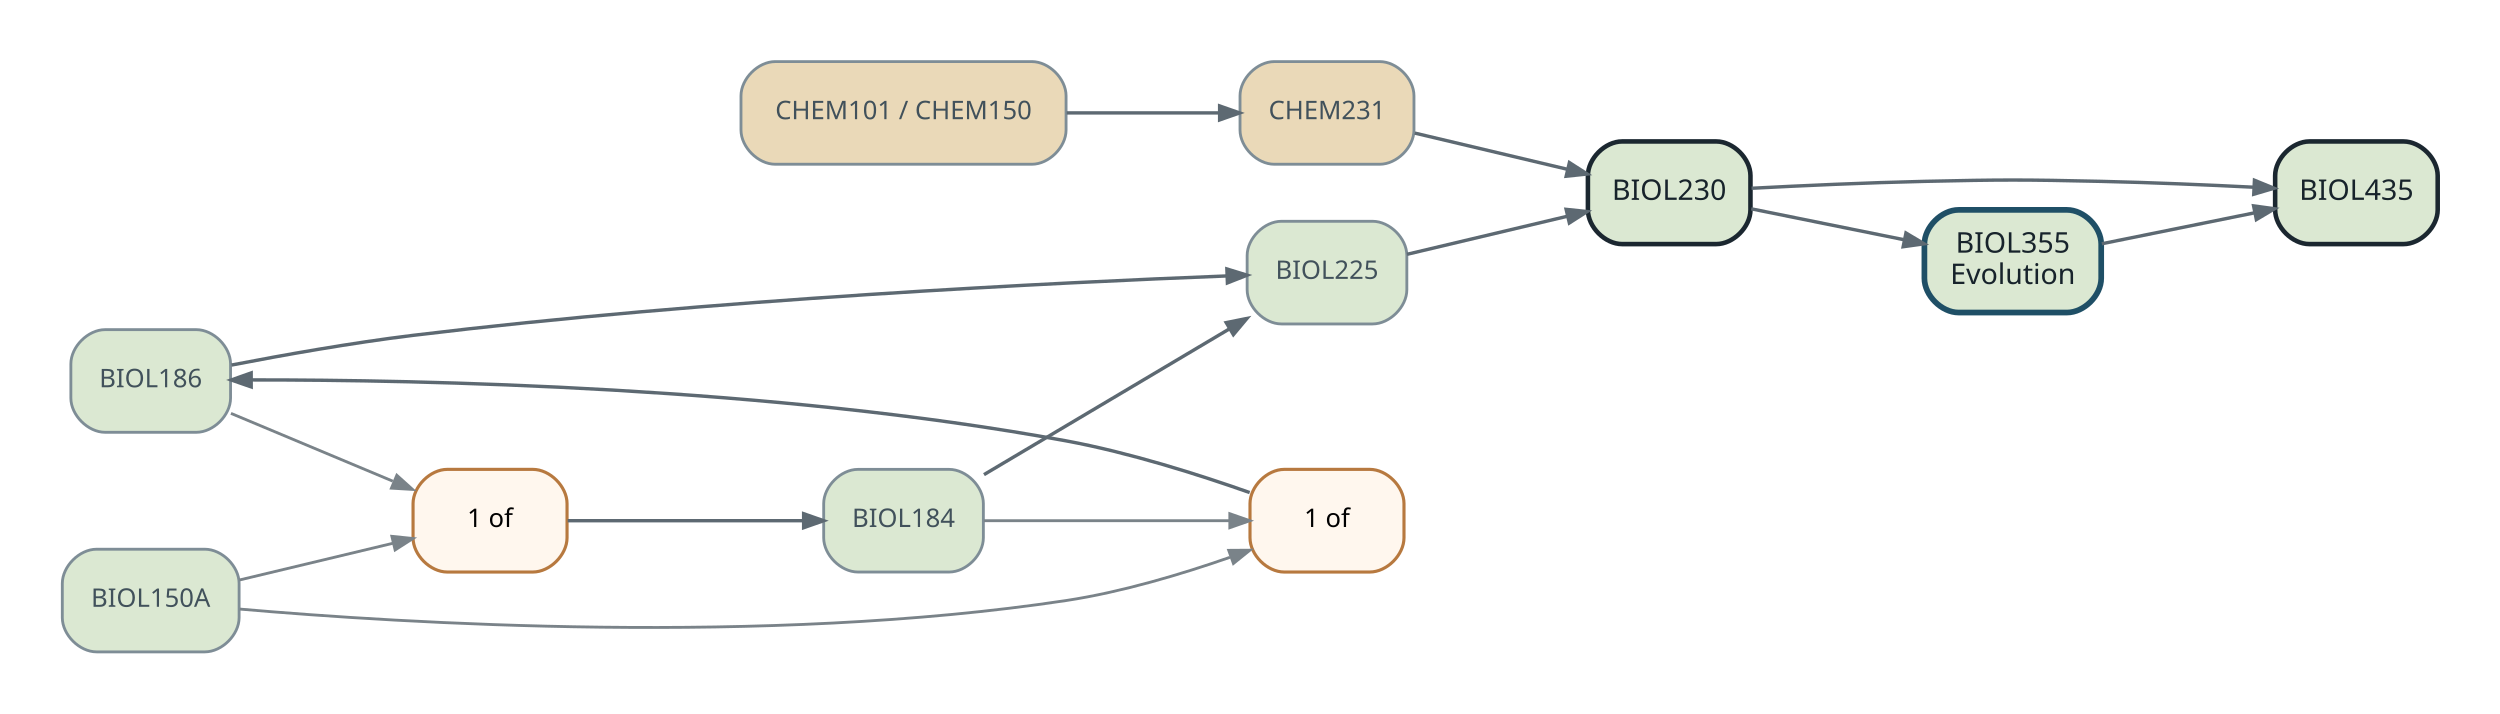
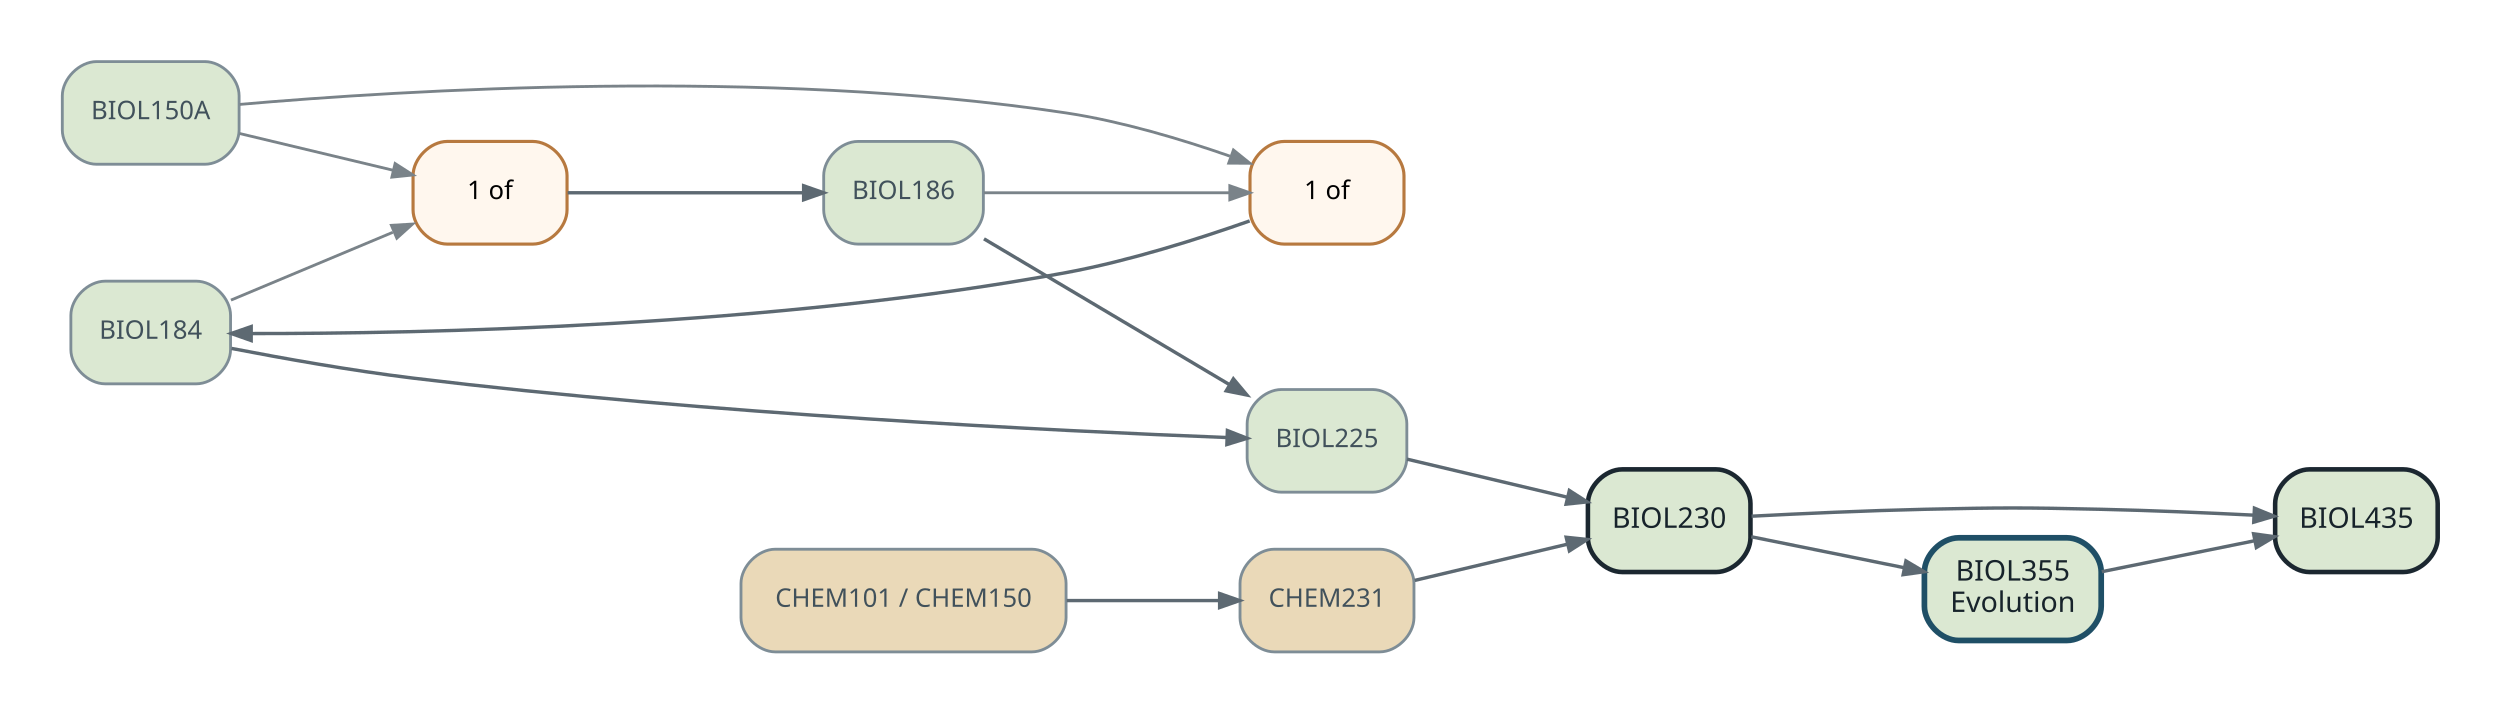
<svg xmlns="http://www.w3.org/2000/svg" xmlns:xlink="http://www.w3.org/1999/xlink" width="876pt" height="250pt" viewBox="0.00 0.00 876.20 250.20">
  <g id="graph0" class="graph" transform="scale(1 1) rotate(0) translate(21.6 228.6)">
    <g id="node1" class="node">
      <g id="a_node1">
        <a xlink:href="../../../courses/BIOL150A.html" xlink:title="BIOL150A: Modern Biology" target="_top">
-           <path fill="#dbe8d2" stroke="#7e8d96" d="M50,-36C50,-36 12,-36 12,-36 6,-36 0,-30 0,-24 0,-24 0,-12 0,-12 0,-6 6,0 12,0 12,0 50,0 50,0 56,0 62,-6 62,-12 62,-12 62,-24 62,-24 62,-30 56,-36 50,-36" />
-           <text text-anchor="middle" x="31" y="-15.8" font-family="Avenir Next" font-size="9.00" fill="#41515b">BIOL150A</text>
+           <path fill="#dbe8d2" stroke="#7e8d96" d="M50,-207C50,-207 12,-207 12,-207 6,-207 0,-201 0,-195 0,-195 0,-183 0,-183 0,-177 6,-171 12,-171 12,-171 50,-171 50,-171 56,-171 62,-177 62,-183 62,-183 62,-195 62,-195 62,-201 56,-207 50,-207" />
+           <text text-anchor="middle" x="31" y="-186.8" font-family="Avenir Next" font-size="9.00" fill="#41515b">BIOL150A</text>
        </a>
      </g>
    </g>
    <g id="node10" class="node">
-       <path fill="#fff7ee" stroke="#b7793f" stroke-width="1.1" d="M165,-64C165,-64 135,-64 135,-64 129,-64 123,-58 123,-52 123,-52 123,-40 123,-40 123,-34 129,-28 135,-28 135,-28 165,-28 165,-28 171,-28 177,-34 177,-40 177,-40 177,-52 177,-52 177,-58 171,-64 165,-64" />
-       <text text-anchor="middle" x="150" y="-43.8" font-family="Avenir Next" font-size="9.00">1 of</text>
+       <path fill="#fff7ee" stroke="#b7793f" stroke-width="1.1" d="M458.5,-179C458.5,-179 428.5,-179 428.5,-179 422.5,-179 416.5,-173 416.5,-167 416.5,-167 416.5,-155 416.5,-155 416.5,-149 422.5,-143 428.5,-143 428.5,-143 458.5,-143 458.5,-143 464.5,-143 470.5,-149 470.5,-155 470.5,-155 470.5,-167 470.5,-167 470.5,-173 464.5,-179 458.5,-179" />
+       <text text-anchor="middle" x="443.5" y="-158.8" font-family="Avenir Next" font-size="9.00">1 of</text>
    </g>
    <g id="edge1" class="edge">
-       <path fill="none" stroke="#7a8389" d="M62.13,-25.21C78.6,-29.15 99.03,-34.04 115.94,-38.09" />
-       <polygon fill="#7a8389" stroke="#7a8389" points="115.57,-40.52 122.95,-39.76 116.71,-35.75 115.57,-40.52" />
+       <path fill="none" stroke="#7a8389" d="M62.22,-191.99C119.27,-196.97 246.53,-204.94 352,-189 371.49,-186.05 392.58,-179.73 409.48,-173.83" />
+       <polygon fill="#7a8389" stroke="#7a8389" points="410.69,-176 416.46,-171.34 409.04,-171.39 410.69,-176" />
    </g>
    <g id="node11" class="node">
-       <path fill="#fff7ee" stroke="#b7793f" stroke-width="1.1" d="M458.5,-64C458.5,-64 428.5,-64 428.5,-64 422.5,-64 416.5,-58 416.5,-52 416.5,-52 416.5,-40 416.5,-40 416.5,-34 422.5,-28 428.5,-28 428.5,-28 458.5,-28 458.5,-28 464.5,-28 470.5,-34 470.5,-40 470.5,-40 470.5,-52 470.5,-52 470.5,-58 464.5,-64 458.5,-64" />
-       <text text-anchor="middle" x="443.5" y="-43.8" font-family="Avenir Next" font-size="9.00">1 of</text>
+       <path fill="#fff7ee" stroke="#b7793f" stroke-width="1.1" d="M165,-179C165,-179 135,-179 135,-179 129,-179 123,-173 123,-167 123,-167 123,-155 123,-155 123,-149 129,-143 135,-143 135,-143 165,-143 165,-143 171,-143 177,-149 177,-155 177,-155 177,-167 177,-167 177,-173 171,-179 165,-179" />
+       <text text-anchor="middle" x="150" y="-158.8" font-family="Avenir Next" font-size="9.00">1 of</text>
    </g>
    <g id="edge4" class="edge">
-       <path fill="none" stroke="#7a8389" d="M62.22,-15.01C119.27,-10.03 246.53,-2.06 352,-18 371.49,-20.95 392.58,-27.27 409.48,-33.17" />
-       <polygon fill="#7a8389" stroke="#7a8389" points="409.04,-35.61 416.46,-35.66 410.69,-31 409.04,-35.61" />
+       <path fill="none" stroke="#7a8389" d="M62.13,-181.79C78.6,-177.85 99.03,-172.96 115.94,-168.91" />
+       <polygon fill="#7a8389" stroke="#7a8389" points="116.71,-171.25 122.95,-167.24 115.57,-166.48 116.71,-171.25" />
    </g>
    <g id="node2" class="node">
      <g id="a_node2">
-         <a xlink:href="../../../courses/BIOL186.html" xlink:title="BIOL186: Physiology and Cell Biology" target="_top">
-           <path fill="#dbe8d2" stroke="#7e8d96" d="M47,-113C47,-113 15,-113 15,-113 9,-113 3,-107 3,-101 3,-101 3,-89 3,-89 3,-83 9,-77 15,-77 15,-77 47,-77 47,-77 53,-77 59,-83 59,-89 59,-89 59,-101 59,-101 59,-107 53,-113 47,-113" />
-           <text text-anchor="middle" x="31" y="-92.8" font-family="Avenir Next" font-size="9.00" fill="#41515b">BIOL186</text>
+         <a xlink:href="../../../courses/BIOL184.html" xlink:title="BIOL184: Evolution and Biodiversity" target="_top">
+           <path fill="#dbe8d2" stroke="#7e8d96" d="M47,-130C47,-130 15,-130 15,-130 9,-130 3,-124 3,-118 3,-118 3,-106 3,-106 3,-100 9,-94 15,-94 15,-94 47,-94 47,-94 53,-94 59,-100 59,-106 59,-106 59,-118 59,-118 59,-124 53,-130 47,-130" />
+           <text text-anchor="middle" x="31" y="-109.8" font-family="Avenir Next" font-size="9.00" fill="#41515b">BIOL184</text>
        </a>
      </g>
    </g>
    <g id="node5" class="node">
      <g id="a_node5">
        <a xlink:href="../../../courses/BIOL225.html" xlink:title="BIOL225: Principles of Cell Biology" target="_top">
-           <path fill="#dbe8d2" stroke="#7e8d96" d="M459.5,-151C459.5,-151 427.5,-151 427.5,-151 421.5,-151 415.5,-145 415.5,-139 415.5,-139 415.5,-127 415.5,-127 415.5,-121 421.5,-115 427.5,-115 427.5,-115 459.5,-115 459.5,-115 465.5,-115 471.5,-121 471.5,-127 471.5,-127 471.5,-139 471.5,-139 471.5,-145 465.5,-151 459.5,-151" />
-           <text text-anchor="middle" x="443.5" y="-130.8" font-family="Avenir Next" font-size="9.00" fill="#41515b">BIOL225</text>
+           <path fill="#dbe8d2" stroke="#7e8d96" d="M459.5,-92C459.5,-92 427.5,-92 427.5,-92 421.5,-92 415.5,-86 415.5,-80 415.5,-80 415.5,-68 415.5,-68 415.5,-62 421.5,-56 427.5,-56 427.5,-56 459.5,-56 459.5,-56 465.5,-56 471.5,-62 471.5,-68 471.5,-68 471.5,-80 471.5,-80 471.5,-86 465.5,-92 459.5,-92" />
+           <text text-anchor="middle" x="443.5" y="-71.8" font-family="Avenir Next" font-size="9.00" fill="#41515b">BIOL225</text>
+         </a>
+       </g>
+     </g>
+     <g id="edge8" class="edge">
+       <path fill="none" stroke="#5d6972" stroke-width="1.2" d="M59.36,-106.41C77.37,-102.93 101.5,-98.62 123,-96 226.47,-83.38 349.75,-77.44 408.33,-75.17" />
+       <polygon fill="#5d6972" stroke="#5d6972" stroke-width="1.2" points="408.58,-77.61 415.48,-74.9 408.39,-72.72 408.58,-77.61" />
+     </g>
+     <g id="edge5" class="edge">
+       <path fill="none" stroke="#7a8389" d="M59.14,-123.36C76.06,-130.45 97.96,-139.62 115.9,-147.14" />
+       <polygon fill="#7a8389" stroke="#7a8389" points="115.41,-149.59 122.82,-150.03 117.31,-145.07 115.41,-149.59" />
+     </g>
+     <g id="node3" class="node">
+       <g id="a_node3">
+         <a xlink:href="../../../courses/BIOL186.html" xlink:title="BIOL186: Physiology and Cell Biology" target="_top">
+           <path fill="#dbe8d2" stroke="#7e8d96" d="M311,-179C311,-179 279,-179 279,-179 273,-179 267,-173 267,-167 267,-167 267,-155 267,-155 267,-149 273,-143 279,-143 279,-143 311,-143 311,-143 317,-143 323,-149 323,-155 323,-155 323,-167 323,-167 323,-173 317,-179 311,-179" />
+           <text text-anchor="middle" x="295" y="-158.8" font-family="Avenir Next" font-size="9.00" fill="#41515b">BIOL186</text>
        </a>
      </g>
    </g>
    <g id="edge7" class="edge">
-       <path fill="none" stroke="#5d6972" stroke-width="1.2" d="M59.36,-100.59C77.37,-104.07 101.5,-108.38 123,-111 226.47,-123.62 349.75,-129.56 408.33,-131.83" />
-       <polygon fill="#5d6972" stroke="#5d6972" stroke-width="1.2" points="408.39,-134.28 415.48,-132.1 408.58,-129.39 408.39,-134.28" />
+       <path fill="none" stroke="#5d6972" stroke-width="1.2" d="M323.21,-144.84C347.57,-130.37 383.36,-109.12 409.38,-93.67" />
+       <polygon fill="#5d6972" stroke="#5d6972" stroke-width="1.2" points="410.67,-95.75 415.43,-90.07 408.16,-91.54 410.67,-95.75" />
    </g>
    <g id="edge2" class="edge">
-       <path fill="none" stroke="#7a8389" d="M59.14,-83.64C76.06,-76.55 97.96,-67.38 115.9,-59.86" />
-       <polygon fill="#7a8389" stroke="#7a8389" points="117.31,-61.93 122.82,-56.97 115.41,-57.41 117.31,-61.93" />
-     </g>
-     <g id="node3" class="node">
-       <g id="a_node3">
-         <a xlink:href="../../../courses/BIOL184.html" xlink:title="BIOL184: Evolution and Biodiversity" target="_top">
-           <path fill="#dbe8d2" stroke="#7e8d96" d="M311,-64C311,-64 279,-64 279,-64 273,-64 267,-58 267,-52 267,-52 267,-40 267,-40 267,-34 273,-28 279,-28 279,-28 311,-28 311,-28 317,-28 323,-34 323,-40 323,-40 323,-52 323,-52 323,-58 317,-64 311,-64" />
-           <text text-anchor="middle" x="295" y="-43.8" font-family="Avenir Next" font-size="9.00" fill="#41515b">BIOL184</text>
-         </a>
-       </g>
-     </g>
-     <g id="edge8" class="edge">
-       <path fill="none" stroke="#5d6972" stroke-width="1.2" d="M323.21,-62.16C347.57,-76.63 383.36,-97.88 409.38,-113.33" />
-       <polygon fill="#5d6972" stroke="#5d6972" stroke-width="1.2" points="408.16,-115.46 415.43,-116.93 410.67,-111.25 408.16,-115.46" />
-     </g>
-     <g id="edge5" class="edge">
-       <path fill="none" stroke="#7a8389" d="M323.21,-46C347.57,-46 383.34,-46 409.36,-46" />
-       <polygon fill="#7a8389" stroke="#7a8389" points="409.42,-48.45 416.42,-46 409.42,-43.55 409.42,-48.45" />
+       <path fill="none" stroke="#7a8389" d="M323.21,-161C347.57,-161 383.34,-161 409.36,-161" />
+       <polygon fill="#7a8389" stroke="#7a8389" points="409.42,-163.45 416.42,-161 409.42,-158.55 409.42,-163.45" />
    </g>
    <g id="node4" class="node">
      <g id="a_node4">
        <a xlink:href="../../../courses/CHEM101.html" xlink:title="Equivalent or cross-listed: CHEM101: Fundamentals of Chemistry from Atoms to Materials | CHEM150: Engineering Chemistry" target="_top">
-           <path fill="#ead9b8" stroke="#7e8d96" d="M340,-207C340,-207 250,-207 250,-207 244,-207 238,-201 238,-195 238,-195 238,-183 238,-183 238,-177 244,-171 250,-171 250,-171 340,-171 340,-171 346,-171 352,-177 352,-183 352,-183 352,-195 352,-195 352,-201 346,-207 340,-207" />
-           <text text-anchor="middle" x="295" y="-186.8" font-family="Avenir Next" font-size="9.00" fill="#41515b">CHEM101 / CHEM150</text>
+           <path fill="#ead9b8" stroke="#7e8d96" d="M340,-36C340,-36 250,-36 250,-36 244,-36 238,-30 238,-24 238,-24 238,-12 238,-12 238,-6 244,0 250,0 250,0 340,0 340,0 346,0 352,-6 352,-12 352,-12 352,-24 352,-24 352,-30 346,-36 340,-36" />
+           <text text-anchor="middle" x="295" y="-15.8" font-family="Avenir Next" font-size="9.00" fill="#41515b">CHEM101 / CHEM150</text>
        </a>
      </g>
    </g>
    <g id="node6" class="node">
      <g id="a_node6">
        <a xlink:href="../../../courses/CHEM231.html" xlink:title="CHEM231: Introduction to Organic Chemistry" target="_top">
-           <path fill="#ead9b8" stroke="#7e8d96" d="M462,-207C462,-207 425,-207 425,-207 419,-207 413,-201 413,-195 413,-195 413,-183 413,-183 413,-177 419,-171 425,-171 425,-171 462,-171 462,-171 468,-171 474,-177 474,-183 474,-183 474,-195 474,-195 474,-201 468,-207 462,-207" />
-           <text text-anchor="middle" x="443.5" y="-186.8" font-family="Avenir Next" font-size="9.00" fill="#41515b">CHEM231</text>
+           <path fill="#ead9b8" stroke="#7e8d96" d="M462,-36C462,-36 425,-36 425,-36 419,-36 413,-30 413,-24 413,-24 413,-12 413,-12 413,-6 419,0 425,0 425,0 462,0 462,0 468,0 474,-6 474,-12 474,-12 474,-24 474,-24 474,-30 468,-36 462,-36" />
+           <text text-anchor="middle" x="443.5" y="-15.8" font-family="Avenir Next" font-size="9.00" fill="#41515b">CHEM231</text>
        </a>
      </g>
    </g>
    <g id="edge14" class="edge">
-       <path fill="none" stroke="#5d6972" stroke-width="1.2" d="M352.22,-189C370.14,-189 389.49,-189 405.66,-189" />
-       <polygon fill="#5d6972" stroke="#5d6972" stroke-width="1.2" points="405.85,-191.45 412.85,-189 405.85,-186.55 405.85,-191.45" />
+       <path fill="none" stroke="#5d6972" stroke-width="1.2" d="M352.22,-18C370.14,-18 389.49,-18 405.66,-18" />
+       <polygon fill="#5d6972" stroke="#5d6972" stroke-width="1.2" points="405.85,-20.45 412.85,-18 405.85,-15.55 405.85,-20.45" />
    </g>
    <g id="node7" class="node">
      <g id="a_node7">
        <a xlink:href="../../../courses/BIOL230.html" xlink:title="BIOL230: Principles of Genetics" target="_top">
-           <path fill="#dbe8d2" stroke="#1b2730" stroke-width="1.6" d="M580,-179C580,-179 547,-179 547,-179 541,-179 535,-173 535,-167 535,-167 535,-155 535,-155 535,-149 541,-143 547,-143 547,-143 580,-143 580,-143 586,-143 592,-149 592,-155 592,-155 592,-167 592,-167 592,-173 586,-179 580,-179" />
-           <text text-anchor="middle" x="563.5" y="-158.5" font-family="Avenir Next" font-size="10.00" fill="#17232b">BIOL230</text>
+           <path fill="#dbe8d2" stroke="#1b2730" stroke-width="1.6" d="M580,-64C580,-64 547,-64 547,-64 541,-64 535,-58 535,-52 535,-52 535,-40 535,-40 535,-34 541,-28 547,-28 547,-28 580,-28 580,-28 586,-28 592,-34 592,-40 592,-40 592,-52 592,-52 592,-58 586,-64 580,-64" />
+           <text text-anchor="middle" x="563.5" y="-43.5" font-family="Avenir Next" font-size="10.00" fill="#17232b">BIOL230</text>
        </a>
      </g>
    </g>
    <g id="edge9" class="edge">
-       <path fill="none" stroke="#5d6972" stroke-width="1.2" d="M471.57,-139.42C488.27,-143.39 509.85,-148.51 527.8,-152.77" />
-       <polygon fill="#5d6972" stroke="#5d6972" stroke-width="1.2" points="527.36,-155.18 534.74,-154.41 528.49,-150.41 527.36,-155.18" />
+       <path fill="none" stroke="#5d6972" stroke-width="1.2" d="M471.57,-67.58C488.27,-63.61 509.85,-58.49 527.8,-54.23" />
+       <polygon fill="#5d6972" stroke="#5d6972" stroke-width="1.2" points="528.49,-56.59 534.74,-52.59 527.36,-51.82 528.49,-56.59" />
    </g>
    <g id="edge10" class="edge">
-       <path fill="none" stroke="#5d6972" stroke-width="1.2" d="M474.28,-181.93C490.53,-178.08 510.73,-173.28 527.7,-169.26" />
-       <polygon fill="#5d6972" stroke="#5d6972" stroke-width="1.2" points="528.51,-171.58 534.76,-167.58 527.38,-166.81 528.51,-171.58" />
+       <path fill="none" stroke="#5d6972" stroke-width="1.2" d="M474.28,-25.07C490.53,-28.92 510.73,-33.72 527.7,-37.74" />
+       <polygon fill="#5d6972" stroke="#5d6972" stroke-width="1.2" points="527.38,-40.19 534.76,-39.42 528.51,-35.42 527.38,-40.19" />
    </g>
    <g id="node8" class="node">
      <g id="a_node8">
        <a xlink:href="../../../courses/BIOL355.html" xlink:title="BIOL355: Evolution" target="_top">
-           <path fill="#dbe8d2" stroke="#1f4f66" stroke-width="2" d="M703,-155C703,-155 665,-155 665,-155 659,-155 653,-149 653,-143 653,-143 653,-131 653,-131 653,-125 659,-119 665,-119 665,-119 703,-119 703,-119 709,-119 715,-125 715,-131 715,-131 715,-143 715,-143 715,-149 709,-155 703,-155" />
-           <text text-anchor="middle" x="684" y="-140" font-family="Avenir Next" font-size="10.00" fill="#17232b">BIOL355</text>
-           <text text-anchor="middle" x="684" y="-129" font-family="Avenir Next" font-size="10.00" fill="#17232b">Evolution</text>
+           <path fill="#dbe8d2" stroke="#1f4f66" stroke-width="2" d="M703,-40C703,-40 665,-40 665,-40 659,-40 653,-34 653,-28 653,-28 653,-16 653,-16 653,-10 659,-4 665,-4 665,-4 703,-4 703,-4 709,-4 715,-10 715,-16 715,-16 715,-28 715,-28 715,-34 709,-40 703,-40" />
+           <text text-anchor="middle" x="684" y="-25" font-family="Avenir Next" font-size="10.00" fill="#17232b">BIOL355</text>
+           <text text-anchor="middle" x="684" y="-14" font-family="Avenir Next" font-size="10.00" fill="#17232b">Evolution</text>
        </a>
      </g>
    </g>
    <g id="edge11" class="edge">
-       <path fill="none" stroke="#5d6972" stroke-width="1.2" d="M592.28,-155.37C608.21,-152.15 628.4,-148.06 645.69,-144.56" />
-       <polygon fill="#5d6972" stroke="#5d6972" stroke-width="1.2" points="646.53,-146.89 652.9,-143.1 645.55,-142.08 646.53,-146.89" />
+       <path fill="none" stroke="#5d6972" stroke-width="1.2" d="M592.28,-40.37C608.21,-37.15 628.4,-33.06 645.69,-29.56" />
+       <polygon fill="#5d6972" stroke="#5d6972" stroke-width="1.2" points="646.53,-31.89 652.9,-28.1 645.55,-27.08 646.53,-31.89" />
    </g>
    <g id="node9" class="node">
      <g id="a_node9">
        <a xlink:href="../../../courses/BIOL435.html" xlink:title="BIOL435: Molecular Evolution" target="_top">
-           <path fill="#dbe8d2" stroke="#1b2730" stroke-width="1.6" d="M821,-179C821,-179 788,-179 788,-179 782,-179 776,-173 776,-167 776,-167 776,-155 776,-155 776,-149 782,-143 788,-143 788,-143 821,-143 821,-143 827,-143 833,-149 833,-155 833,-155 833,-167 833,-167 833,-173 827,-179 821,-179" />
-           <text text-anchor="middle" x="804.5" y="-158.5" font-family="Avenir Next" font-size="10.00" fill="#17232b">BIOL435</text>
+           <path fill="#dbe8d2" stroke="#1b2730" stroke-width="1.6" d="M821,-64C821,-64 788,-64 788,-64 782,-64 776,-58 776,-52 776,-52 776,-40 776,-40 776,-34 782,-28 788,-28 788,-28 821,-28 821,-28 827,-28 833,-34 833,-40 833,-40 833,-52 833,-52 833,-58 827,-64 821,-64" />
+           <text text-anchor="middle" x="804.5" y="-43.5" font-family="Avenir Next" font-size="10.00" fill="#17232b">BIOL435</text>
        </a>
      </g>
    </g>
    <g id="edge12" class="edge">
-       <path fill="none" stroke="#5d6972" stroke-width="1.2" d="M592.39,-162.58C609.81,-163.49 632.7,-164.54 653,-165 680.55,-165.62 687.45,-165.62 715,-165 732.6,-164.6 752.16,-163.76 768.4,-162.95" />
-       <polygon fill="#5d6972" stroke="#5d6972" stroke-width="1.2" points="768.74,-165.39 775.61,-162.58 768.49,-160.49 768.74,-165.39" />
+       <path fill="none" stroke="#5d6972" stroke-width="1.2" d="M592.39,-47.58C609.81,-48.49 632.7,-49.54 653,-50 680.55,-50.62 687.45,-50.62 715,-50 732.6,-49.6 752.16,-48.76 768.4,-47.95" />
+       <polygon fill="#5d6972" stroke="#5d6972" stroke-width="1.2" points="768.74,-50.39 775.61,-47.58 768.49,-45.49 768.74,-50.39" />
    </g>
    <g id="edge13" class="edge">
-       <path fill="none" stroke="#5d6972" stroke-width="1.2" d="M715.21,-143.12C731.53,-146.42 751.75,-150.52 768.73,-153.96" />
-       <polygon fill="#5d6972" stroke="#5d6972" stroke-width="1.2" points="768.44,-156.4 775.78,-155.39 769.41,-151.6 768.44,-156.4" />
+       <path fill="none" stroke="#5d6972" stroke-width="1.2" d="M715.21,-28.12C731.53,-31.42 751.75,-35.52 768.73,-38.96" />
+       <polygon fill="#5d6972" stroke="#5d6972" stroke-width="1.2" points="768.44,-41.4 775.78,-40.39 769.41,-36.6 768.44,-41.4" />
    </g>
    <g id="edge3" class="edge">
-       <path fill="none" stroke="#5d6972" stroke-width="1.2" d="M177.23,-46C200.42,-46 234.4,-46 259.74,-46" />
-       <polygon fill="#5d6972" stroke="#5d6972" stroke-width="1.2" points="259.97,-48.45 266.97,-46 259.97,-43.55 259.97,-48.45" />
+       <path fill="none" stroke="#5d6972" stroke-width="1.2" d="M416.38,-151.13C398.52,-144.83 374.16,-137.1 352,-133 249.36,-114.03 125.43,-111.58 66.44,-111.63" />
+       <polygon fill="#5d6972" stroke="#5d6972" stroke-width="1.2" points="66.23,-109.18 59.24,-111.65 66.24,-114.08 66.23,-109.18" />
    </g>
    <g id="edge6" class="edge">
-       <path fill="none" stroke="#5d6972" stroke-width="1.2" d="M416.38,-55.87C398.52,-62.17 374.16,-69.9 352,-74 249.36,-92.97 125.43,-95.42 66.44,-95.37" />
-       <polygon fill="#5d6972" stroke="#5d6972" stroke-width="1.2" points="66.24,-92.92 59.24,-95.35 66.23,-97.82 66.24,-92.92" />
+       <path fill="none" stroke="#5d6972" stroke-width="1.2" d="M177.23,-161C200.42,-161 234.4,-161 259.74,-161" />
+       <polygon fill="#5d6972" stroke="#5d6972" stroke-width="1.2" points="259.97,-163.45 266.97,-161 259.97,-158.55 259.97,-163.45" />
    </g>
  </g>
</svg>
